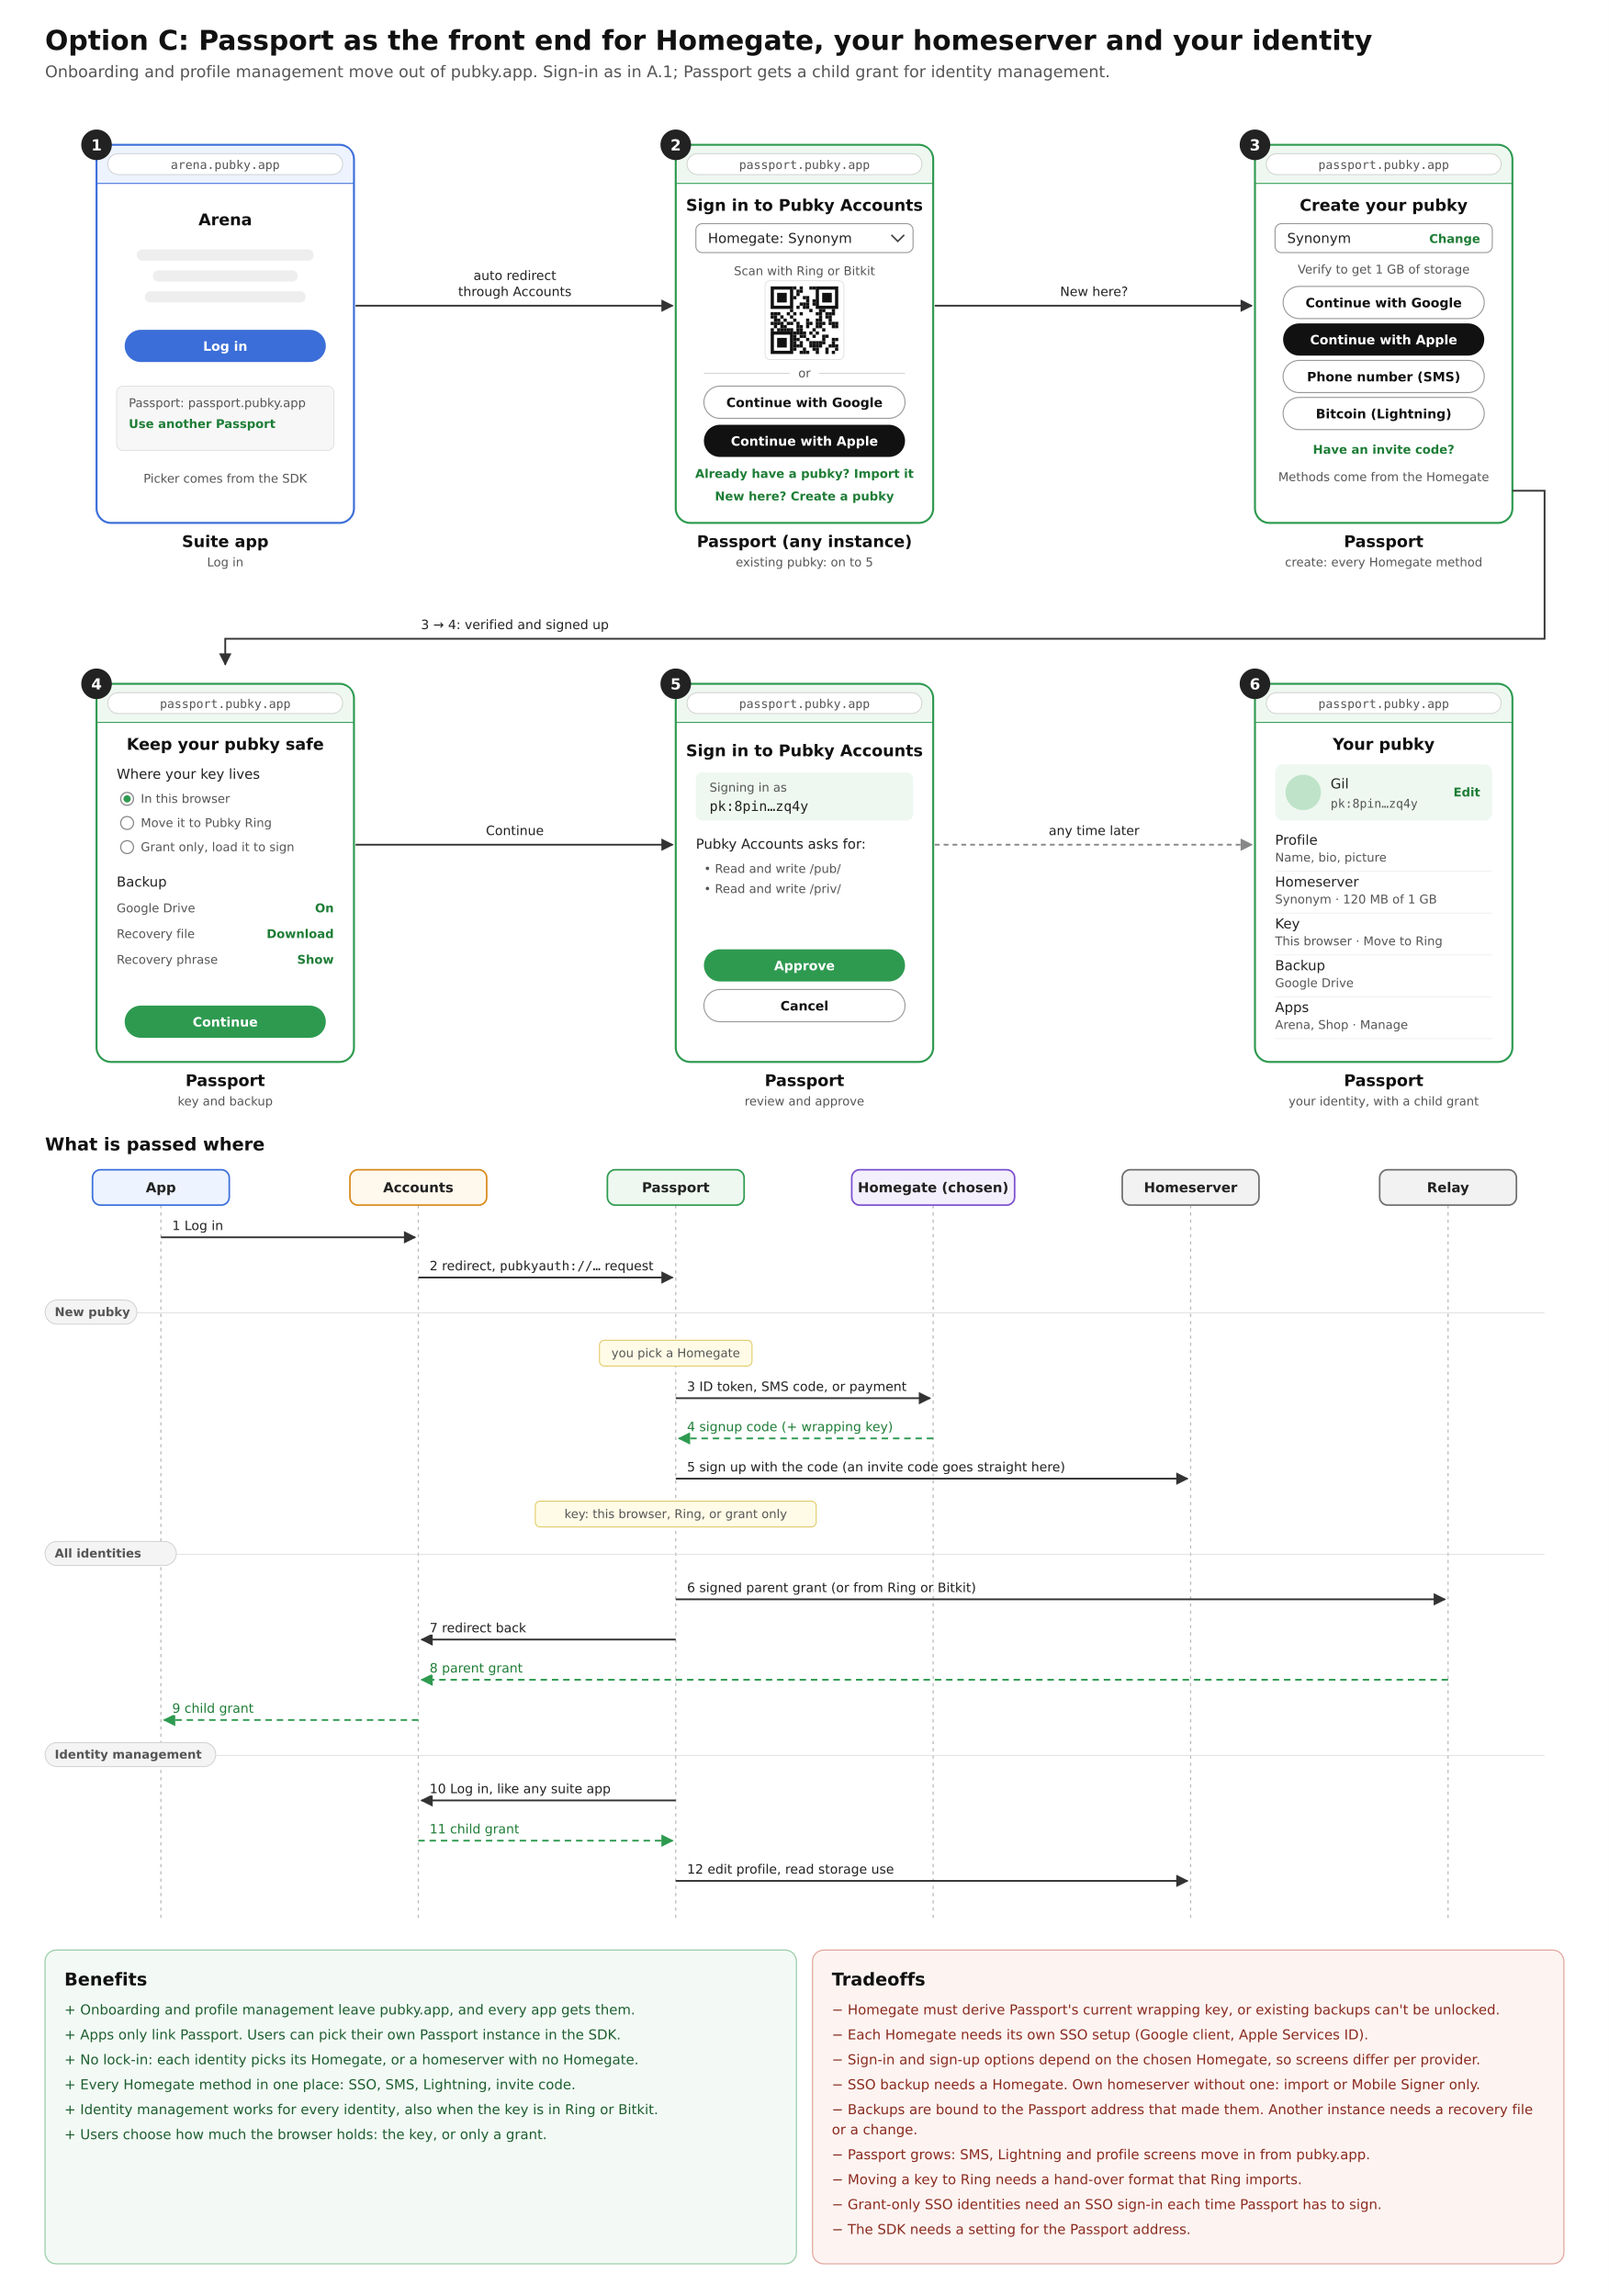
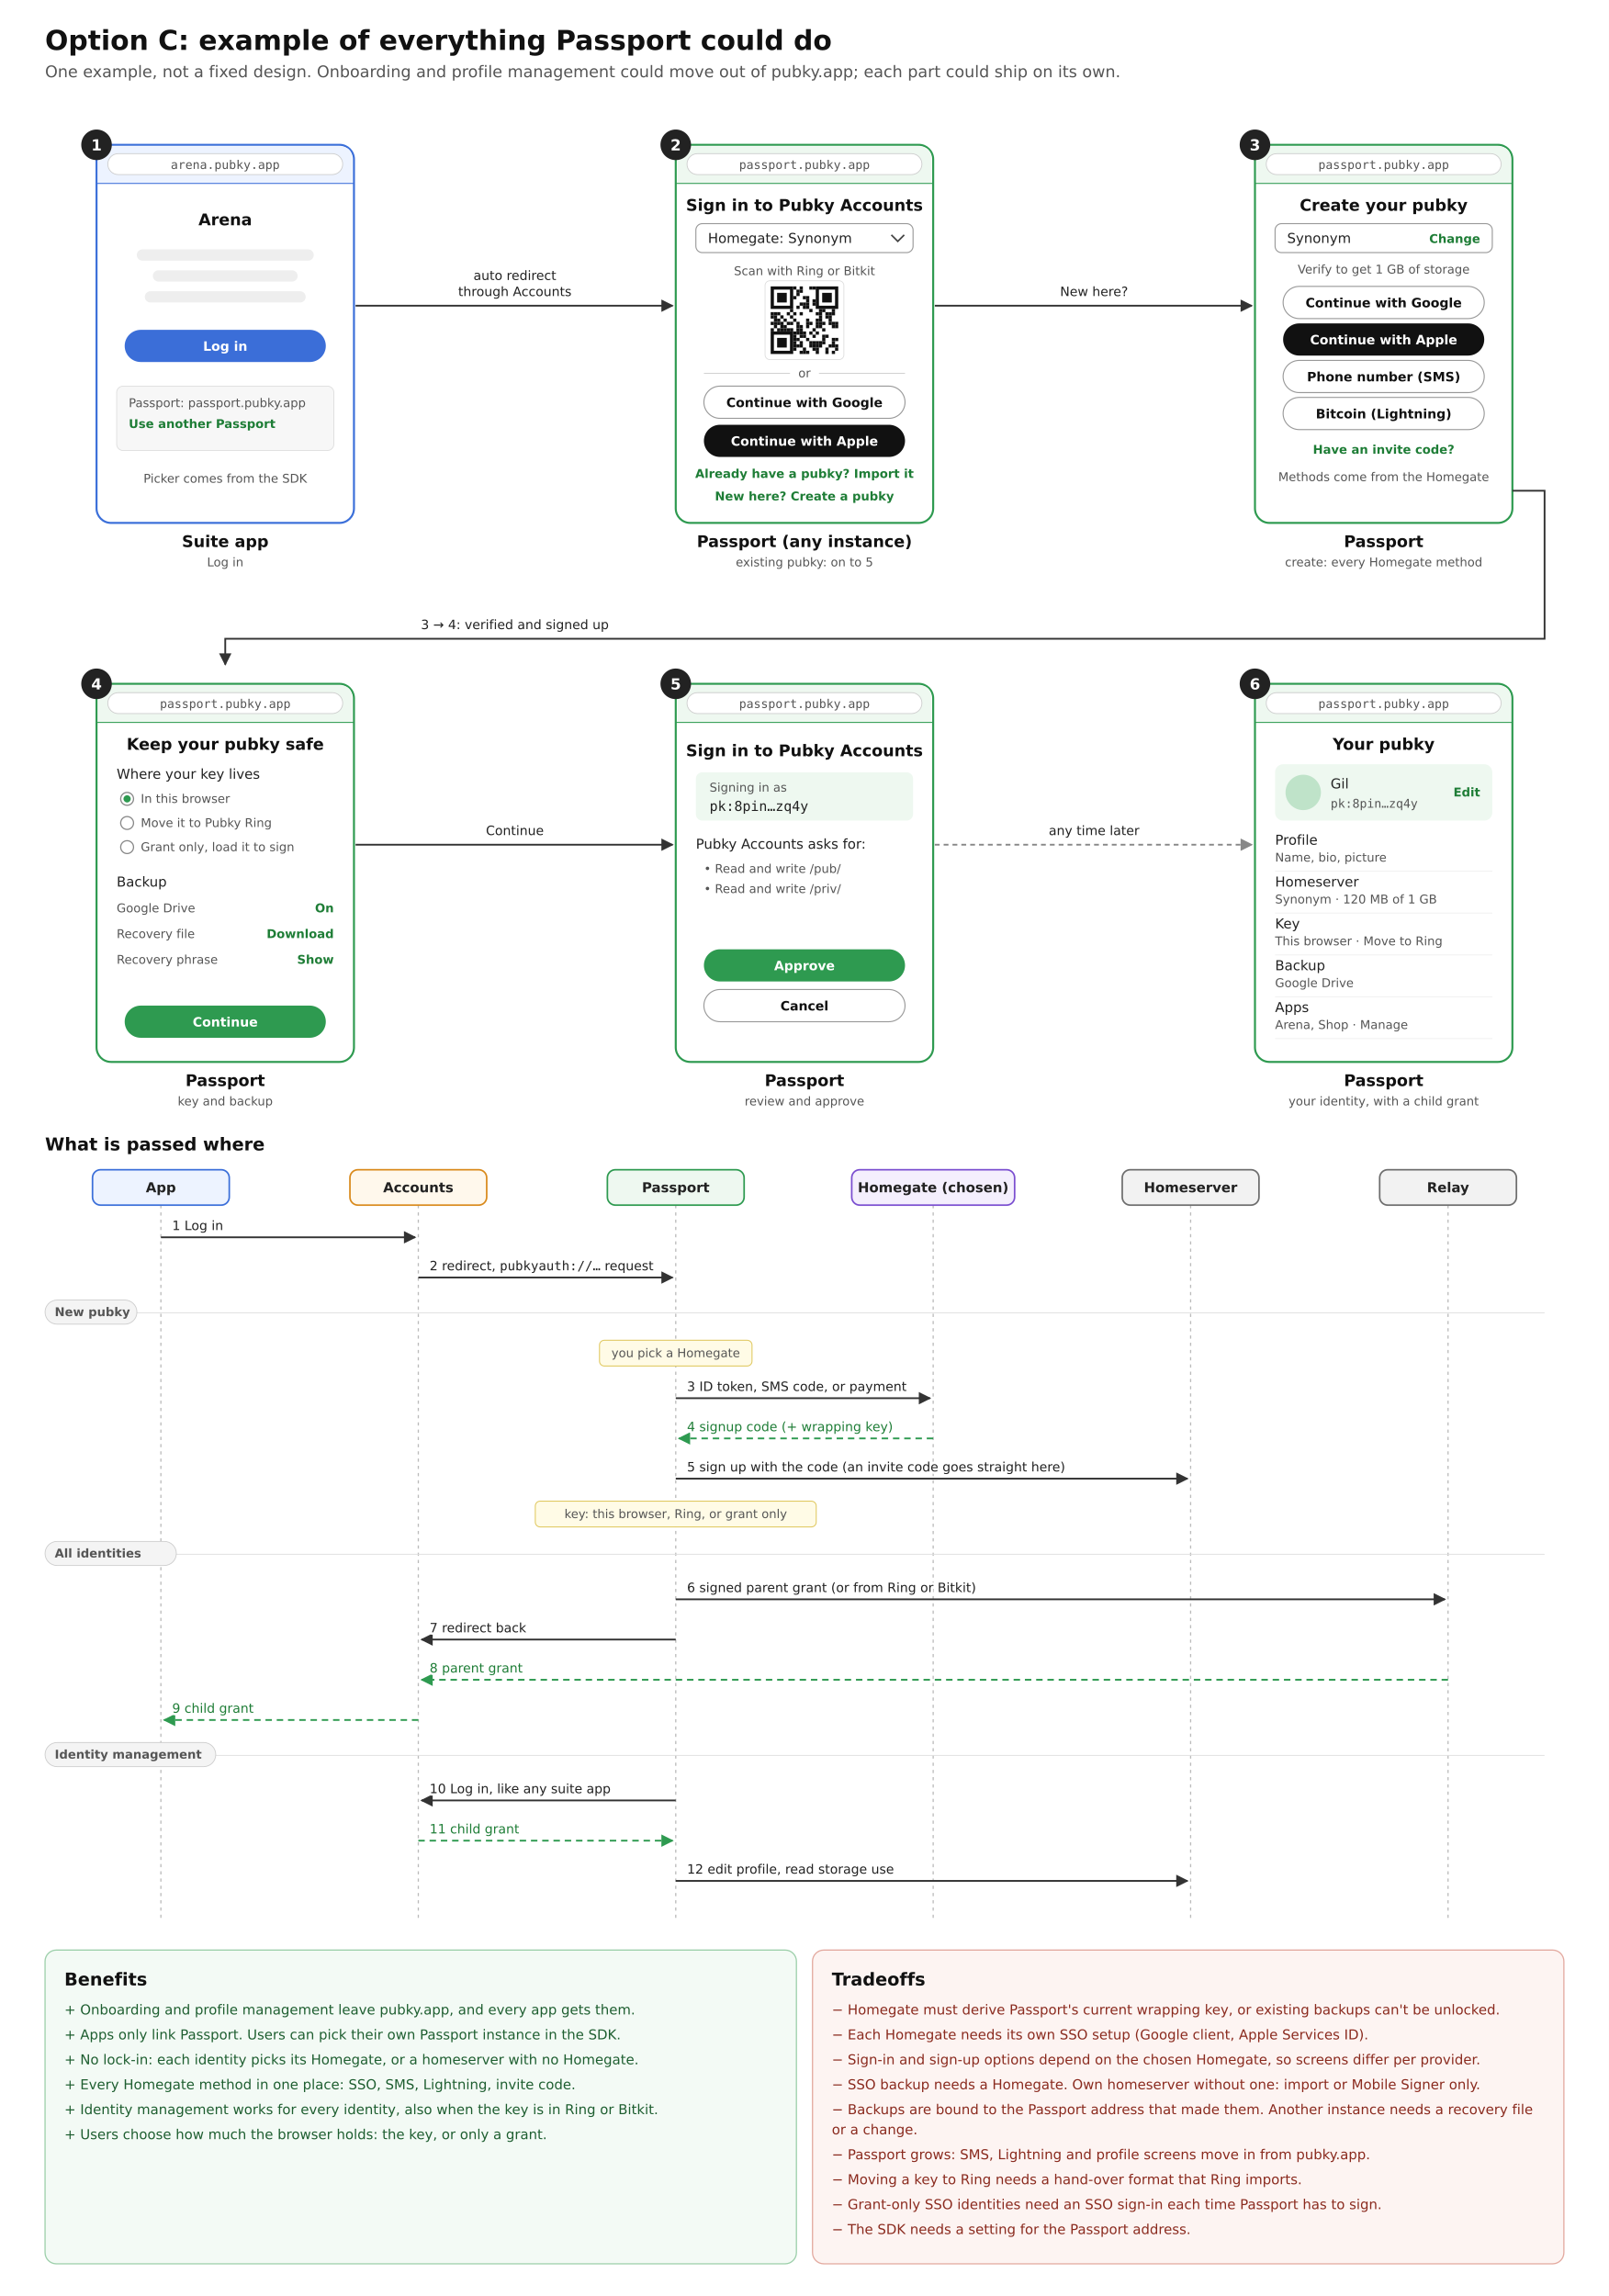
<svg xmlns="http://www.w3.org/2000/svg" viewBox="0 0 2000 2854" width="2000" height="2854" font-family="DejaVu Sans, Verdana, sans-serif">
  <defs>
    <marker id="dark" viewBox="0 0 10 10" refX="9" refY="5" markerWidth="7" markerHeight="7" orient="auto">
      <path d="M0,0 L10,5 L0,10 z" fill="#333" />
    </marker>
    <marker id="green" viewBox="0 0 10 10" refX="9" refY="5" markerWidth="7" markerHeight="7" orient="auto">
      <path d="M0,0 L10,5 L0,10 z" fill="#2E9A50" />
    </marker>
    <marker id="grey" viewBox="0 0 10 10" refX="9" refY="5" markerWidth="7" markerHeight="7" orient="auto">
      <path d="M0,0 L10,5 L0,10 z" fill="#888" />
    </marker>
    <style>
.solid{stroke:#333;stroke-width:2.2;fill:none;marker-end:url(#dark)}
.dash{stroke:#2E9A50;stroke-width:2.2;fill:none;stroke-dasharray:8 6;marker-end:url(#green)}
.opt{stroke:#888;stroke-width:2.2;fill:none;stroke-dasharray:6 5;marker-end:url(#grey)}
.life{stroke:#bbb;stroke-width:1.5;stroke-dasharray:4 5}
.title{font-weight:bold;font-size:34px;fill:#111}
.sub{font-size:20px;fill:#555}
.sec{font-weight:bold;font-size:22px;fill:#111}
.h{font-weight:bold;font-size:20px;fill:#111}
.b{font-size:17px;fill:#222}
.cap{font-size:15px;fill:#555}
.lbl{font-size:16px;fill:#222;paint-order:stroke;stroke:#fff;stroke-width:6px;stroke-linejoin:round}
.lblg{font-size:16px;fill:#1E7D36;paint-order:stroke;stroke:#fff;stroke-width:6px;stroke-linejoin:round}
.num{font-weight:bold}
.link{font-size:15px;fill:#1E7D36;font-weight:bold}
.mono{font-family:"DejaVu Sans Mono",monospace}
.pro{font-size:17px;fill:#1E5E30}
.con{font-size:17px;fill:#8A2A1E}
</style>
  </defs>
  <rect width="2000" height="2854" fill="#fff" />
-   <text x="56" y="62" class="title">Option C: Passport as the front end for Homegate, your homeserver and your identity</text>
-   <text x="56" y="96" class="sub">Onboarding and profile management move out of pubky.app. Sign-in as in A.1; Passport gets a child grant for identity management.</text>
+   <text x="56" y="62" class="title">Option C: example of everything Passport could do</text>
+   <text x="56" y="96" class="sub">One example, not a fixed design. Onboarding and profile management could move out of pubky.app; each part could ship on its own.</text>
  <rect x="120" y="180" width="320" height="470" rx="18" fill="#fff" stroke="#3B6FD9" stroke-width="2.5" />
  <path d="M122,228 V198 Q122,182 138,182 H422 Q438,182 438,198 V228 Z" fill="#EDF3FF" />
  <line x1="120" y1="228" x2="440" y2="228" stroke="#3B6FD9" stroke-width="1.2" />
  <rect x="134" y="191" width="292" height="26" rx="13" fill="#fff" stroke="#ccc" stroke-width="1" />
  <text x="280.0" y="210" class="cap mono" text-anchor="middle">arena.pubky.app</text>
  <circle cx="120" cy="180" r="19" fill="#222" />
  <text x="120" y="187" font-size="19" font-weight="bold" fill="#fff" text-anchor="middle">1</text>
  <text x="280.0" y="680" class="h" text-anchor="middle">Suite app</text>
  <text x="280.0" y="704" class="cap" text-anchor="middle">Log in</text>
  <text x="280.0" y="280" class="h" text-anchor="middle">Arena</text>
  <rect x="170.0" y="310" width="220.0" height="14" rx="7" fill="#EEE" stroke="#EEE" stroke-width="0" />
  <rect x="190.0" y="336" width="180.0" height="14" rx="7" fill="#EEE" stroke="#EEE" stroke-width="0" />
  <rect x="180.0" y="362" width="200.0" height="14" rx="7" fill="#EEE" stroke="#EEE" stroke-width="0" />
  <rect x="155.0" y="410" width="250.0" height="40" rx="20" fill="#3B6ED8" stroke="#3B6ED8" stroke-width="0" />
  <text x="280.0" y="436" font-size="16" font-weight="bold" fill="#fff" text-anchor="middle">Log in</text>
  <rect x="145" y="480" width="270" height="80" rx="8" fill="#F7F7F7" stroke="#ddd" stroke-width="1" />
  <text x="160" y="506" class="cap" text-anchor="start">Passport: passport.pubky.app</text>
  <text x="160" y="532" class="link" text-anchor="start">Use another Passport</text>
  <text x="280.0" y="600" class="cap" text-anchor="middle">Picker comes from the SDK</text>
  <rect x="840" y="180" width="320" height="470" rx="18" fill="#fff" stroke="#2E9A50" stroke-width="2.5" />
  <path d="M842,228 V198 Q842,182 858,182 H1142 Q1158,182 1158,198 V228 Z" fill="#EEF8F0" />
  <line x1="840" y1="228" x2="1160" y2="228" stroke="#2E9A50" stroke-width="1.2" />
  <rect x="854" y="191" width="292" height="26" rx="13" fill="#fff" stroke="#ccc" stroke-width="1" />
  <text x="1000.0" y="210" class="cap mono" text-anchor="middle">passport.pubky.app</text>
  <circle cx="840" cy="180" r="19" fill="#222" />
  <text x="840" y="187" font-size="19" font-weight="bold" fill="#fff" text-anchor="middle">2</text>
  <text x="1000.0" y="680" class="h" text-anchor="middle">Passport (any instance)</text>
  <text x="1000.0" y="704" class="cap" text-anchor="middle">existing pubky: on to 5</text>
  <text x="1000.0" y="262" class="h" text-anchor="middle">Sign in to Pubky Accounts</text>
  <rect x="865" y="278" width="270" height="36" rx="8" fill="#fff" stroke="#999" stroke-width="1.3" />
  <text x="880" y="302" class="b" text-anchor="start">Homegate: Synonym</text>
  <path d="M1108,292 l8,8 l8,-8" fill="none" stroke="#444" stroke-width="2" />
  <text x="1000.0" y="342" class="cap" text-anchor="middle">Scan with Ring or Bitkit</text>
  <rect x="951.0" y="349" width="98.0" height="98" rx="6" fill="#fff" stroke="#ddd" stroke-width="1" />
  <rect x="986.0" y="356.0" width="4.0" height="4.0" fill="#111" />
  <rect x="994.0" y="356.0" width="4.0" height="4.0" fill="#111" />
  <rect x="1006.0" y="356.0" width="4.0" height="4.0" fill="#111" />
  <rect x="1010.0" y="356.0" width="4.0" height="4.0" fill="#111" />
  <rect x="990.0" y="360.0" width="4.0" height="4.0" fill="#111" />
  <rect x="994.0" y="360.0" width="4.0" height="4.0" fill="#111" />
  <rect x="990.0" y="364.0" width="4.0" height="4.0" fill="#111" />
  <rect x="986.0" y="368.0" width="4.0" height="4.0" fill="#111" />
  <rect x="998.0" y="368.0" width="4.0" height="4.0" fill="#111" />
  <rect x="1002.0" y="368.0" width="4.0" height="4.0" fill="#111" />
  <rect x="1002.0" y="372.0" width="4.0" height="4.0" fill="#111" />
  <rect x="1010.0" y="372.0" width="4.0" height="4.0" fill="#111" />
  <rect x="994.0" y="376.0" width="4.0" height="4.0" fill="#111" />
  <rect x="998.0" y="376.0" width="4.0" height="4.0" fill="#111" />
  <rect x="1002.0" y="376.0" width="4.0" height="4.0" fill="#111" />
  <rect x="1010.0" y="376.0" width="4.0" height="4.0" fill="#111" />
  <rect x="990.0" y="380.0" width="4.0" height="4.0" fill="#111" />
  <rect x="998.0" y="380.0" width="4.0" height="4.0" fill="#111" />
  <rect x="1002.0" y="380.0" width="4.0" height="4.0" fill="#111" />
  <rect x="982.0" y="384.0" width="4.0" height="4.0" fill="#111" />
  <rect x="1006.0" y="384.0" width="4.0" height="4.0" fill="#111" />
  <rect x="1018.0" y="384.0" width="4.0" height="4.0" fill="#111" />
  <rect x="1022.0" y="384.0" width="4.0" height="4.0" fill="#111" />
  <rect x="1034.0" y="384.0" width="4.0" height="4.0" fill="#111" />
  <rect x="958.0" y="388.0" width="4.0" height="4.0" fill="#111" />
  <rect x="962.0" y="388.0" width="4.0" height="4.0" fill="#111" />
  <rect x="966.0" y="388.0" width="4.0" height="4.0" fill="#111" />
  <rect x="978.0" y="388.0" width="4.0" height="4.0" fill="#111" />
  <rect x="986.0" y="388.0" width="4.0" height="4.0" fill="#111" />
  <rect x="994.0" y="388.0" width="4.0" height="4.0" fill="#111" />
  <rect x="1014.0" y="388.0" width="4.0" height="4.0" fill="#111" />
  <rect x="1018.0" y="388.0" width="4.0" height="4.0" fill="#111" />
  <rect x="1026.0" y="388.0" width="4.0" height="4.0" fill="#111" />
  <rect x="1030.0" y="388.0" width="4.0" height="4.0" fill="#111" />
  <rect x="1034.0" y="388.0" width="4.0" height="4.0" fill="#111" />
  <rect x="958.0" y="392.0" width="4.0" height="4.0" fill="#111" />
  <rect x="962.0" y="392.0" width="4.0" height="4.0" fill="#111" />
  <rect x="970.0" y="392.0" width="4.0" height="4.0" fill="#111" />
  <rect x="982.0" y="392.0" width="4.0" height="4.0" fill="#111" />
  <rect x="1018.0" y="392.0" width="4.0" height="4.0" fill="#111" />
  <rect x="1026.0" y="392.0" width="4.0" height="4.0" fill="#111" />
  <rect x="1030.0" y="392.0" width="4.0" height="4.0" fill="#111" />
  <rect x="962.0" y="396.0" width="4.0" height="4.0" fill="#111" />
  <rect x="966.0" y="396.0" width="4.0" height="4.0" fill="#111" />
  <rect x="974.0" y="396.0" width="4.0" height="4.0" fill="#111" />
  <rect x="986.0" y="396.0" width="4.0" height="4.0" fill="#111" />
  <rect x="1002.0" y="396.0" width="4.0" height="4.0" fill="#111" />
  <rect x="1014.0" y="396.0" width="4.0" height="4.0" fill="#111" />
  <rect x="1018.0" y="396.0" width="4.0" height="4.0" fill="#111" />
  <rect x="1030.0" y="396.0" width="4.0" height="4.0" fill="#111" />
  <rect x="958.0" y="400.0" width="4.0" height="4.0" fill="#111" />
  <rect x="962.0" y="400.0" width="4.0" height="4.0" fill="#111" />
  <rect x="966.0" y="400.0" width="4.0" height="4.0" fill="#111" />
  <rect x="970.0" y="400.0" width="4.0" height="4.0" fill="#111" />
  <rect x="978.0" y="400.0" width="4.0" height="4.0" fill="#111" />
  <rect x="982.0" y="400.0" width="4.0" height="4.0" fill="#111" />
  <rect x="990.0" y="400.0" width="4.0" height="4.0" fill="#111" />
  <rect x="1002.0" y="400.0" width="4.0" height="4.0" fill="#111" />
  <rect x="1006.0" y="400.0" width="4.0" height="4.0" fill="#111" />
  <rect x="1014.0" y="400.0" width="4.0" height="4.0" fill="#111" />
  <rect x="1018.0" y="400.0" width="4.0" height="4.0" fill="#111" />
  <rect x="1022.0" y="400.0" width="4.0" height="4.0" fill="#111" />
  <rect x="1030.0" y="400.0" width="4.0" height="4.0" fill="#111" />
  <rect x="1034.0" y="400.0" width="4.0" height="4.0" fill="#111" />
  <rect x="1038.0" y="400.0" width="4.0" height="4.0" fill="#111" />
  <rect x="962.0" y="404.0" width="4.0" height="4.0" fill="#111" />
  <rect x="970.0" y="404.0" width="4.0" height="4.0" fill="#111" />
  <rect x="974.0" y="404.0" width="4.0" height="4.0" fill="#111" />
  <rect x="990.0" y="404.0" width="4.0" height="4.0" fill="#111" />
  <rect x="994.0" y="404.0" width="4.0" height="4.0" fill="#111" />
  <rect x="1002.0" y="404.0" width="4.0" height="4.0" fill="#111" />
  <rect x="1014.0" y="404.0" width="4.0" height="4.0" fill="#111" />
  <rect x="1018.0" y="404.0" width="4.0" height="4.0" fill="#111" />
  <rect x="1034.0" y="404.0" width="4.0" height="4.0" fill="#111" />
  <rect x="1038.0" y="404.0" width="4.0" height="4.0" fill="#111" />
  <rect x="958.0" y="408.0" width="4.0" height="4.0" fill="#111" />
  <rect x="966.0" y="408.0" width="4.0" height="4.0" fill="#111" />
  <rect x="970.0" y="408.0" width="4.0" height="4.0" fill="#111" />
  <rect x="974.0" y="408.0" width="4.0" height="4.0" fill="#111" />
  <rect x="978.0" y="408.0" width="4.0" height="4.0" fill="#111" />
  <rect x="982.0" y="408.0" width="4.0" height="4.0" fill="#111" />
  <rect x="990.0" y="408.0" width="4.0" height="4.0" fill="#111" />
  <rect x="994.0" y="408.0" width="4.0" height="4.0" fill="#111" />
  <rect x="1010.0" y="408.0" width="4.0" height="4.0" fill="#111" />
  <rect x="1022.0" y="408.0" width="4.0" height="4.0" fill="#111" />
  <rect x="986.0" y="412.0" width="4.0" height="4.0" fill="#111" />
  <rect x="990.0" y="412.0" width="4.0" height="4.0" fill="#111" />
  <rect x="994.0" y="412.0" width="4.0" height="4.0" fill="#111" />
  <rect x="998.0" y="412.0" width="4.0" height="4.0" fill="#111" />
  <rect x="1006.0" y="412.0" width="4.0" height="4.0" fill="#111" />
  <rect x="1014.0" y="412.0" width="4.0" height="4.0" fill="#111" />
  <rect x="986.0" y="416.0" width="4.0" height="4.0" fill="#111" />
  <rect x="994.0" y="416.0" width="4.0" height="4.0" fill="#111" />
  <rect x="998.0" y="416.0" width="4.0" height="4.0" fill="#111" />
  <rect x="1010.0" y="416.0" width="4.0" height="4.0" fill="#111" />
  <rect x="1022.0" y="416.0" width="4.0" height="4.0" fill="#111" />
  <rect x="1026.0" y="416.0" width="4.0" height="4.0" fill="#111" />
  <rect x="986.0" y="420.0" width="4.0" height="4.0" fill="#111" />
  <rect x="990.0" y="420.0" width="4.0" height="4.0" fill="#111" />
  <rect x="1002.0" y="420.0" width="4.0" height="4.0" fill="#111" />
  <rect x="1022.0" y="420.0" width="4.0" height="4.0" fill="#111" />
  <rect x="1034.0" y="420.0" width="4.0" height="4.0" fill="#111" />
  <rect x="1038.0" y="420.0" width="4.0" height="4.0" fill="#111" />
  <rect x="986.0" y="424.0" width="4.0" height="4.0" fill="#111" />
  <rect x="994.0" y="424.0" width="4.0" height="4.0" fill="#111" />
  <rect x="1006.0" y="424.0" width="4.0" height="4.0" fill="#111" />
  <rect x="1010.0" y="424.0" width="4.0" height="4.0" fill="#111" />
  <rect x="1014.0" y="424.0" width="4.0" height="4.0" fill="#111" />
  <rect x="1018.0" y="424.0" width="4.0" height="4.0" fill="#111" />
  <rect x="1022.0" y="424.0" width="4.0" height="4.0" fill="#111" />
  <rect x="1034.0" y="424.0" width="4.0" height="4.0" fill="#111" />
  <rect x="986.0" y="428.0" width="4.0" height="4.0" fill="#111" />
  <rect x="990.0" y="428.0" width="4.0" height="4.0" fill="#111" />
  <rect x="994.0" y="428.0" width="4.0" height="4.0" fill="#111" />
  <rect x="1006.0" y="428.0" width="4.0" height="4.0" fill="#111" />
  <rect x="1010.0" y="428.0" width="4.0" height="4.0" fill="#111" />
  <rect x="1014.0" y="428.0" width="4.0" height="4.0" fill="#111" />
  <rect x="1018.0" y="428.0" width="4.0" height="4.0" fill="#111" />
  <rect x="1030.0" y="428.0" width="4.0" height="4.0" fill="#111" />
  <rect x="1034.0" y="428.0" width="4.0" height="4.0" fill="#111" />
  <rect x="1038.0" y="428.0" width="4.0" height="4.0" fill="#111" />
  <rect x="986.0" y="432.0" width="4.0" height="4.0" fill="#111" />
  <rect x="998.0" y="432.0" width="4.0" height="4.0" fill="#111" />
  <rect x="1010.0" y="432.0" width="4.0" height="4.0" fill="#111" />
  <rect x="1014.0" y="432.0" width="4.0" height="4.0" fill="#111" />
  <rect x="1026.0" y="432.0" width="4.0" height="4.0" fill="#111" />
  <rect x="1038.0" y="432.0" width="4.0" height="4.0" fill="#111" />
  <rect x="994.0" y="436.0" width="4.0" height="4.0" fill="#111" />
  <rect x="998.0" y="436.0" width="4.0" height="4.0" fill="#111" />
  <rect x="1002.0" y="436.0" width="4.0" height="4.0" fill="#111" />
  <rect x="1014.0" y="436.0" width="4.0" height="4.0" fill="#111" />
  <rect x="1026.0" y="436.0" width="4.0" height="4.0" fill="#111" />
  <rect x="1034.0" y="436.0" width="4.0" height="4.0" fill="#111" />
  <rect x="958.0" y="356.0" width="28.0" height="28.0" fill="#111" />
  <rect x="962.0" y="360.0" width="20.0" height="20.0" fill="#fff" />
  <rect x="966.0" y="364.0" width="12.0" height="12.0" fill="#111" />
  <rect x="1014.0" y="356.0" width="28.0" height="28.0" fill="#111" />
  <rect x="1018.0" y="360.0" width="20.0" height="20.0" fill="#fff" />
  <rect x="1022.0" y="364.0" width="12.0" height="12.0" fill="#111" />
  <rect x="958.0" y="412.0" width="28.0" height="28.0" fill="#111" />
  <rect x="962.0" y="416.0" width="20.0" height="20.0" fill="#fff" />
  <rect x="966.0" y="420.0" width="12.0" height="12.0" fill="#111" />
  <line x1="875.0" y1="464" x2="982.0" y2="464" stroke="#ccc" />
  <line x1="1018.0" y1="464" x2="1125.0" y2="464" stroke="#ccc" />
  <text x="1000.0" y="469" class="cap" text-anchor="middle">or</text>
  <rect x="875.0" y="480" width="250.0" height="40" rx="20" fill="#fff" stroke="#999" stroke-width="1.3" />
  <text x="1000.0" y="506" font-size="16" font-weight="bold" fill="#111" text-anchor="middle">Continue with Google</text>
  <rect x="875.0" y="528" width="250.0" height="40" rx="20" fill="#111" stroke="#111" stroke-width="0" />
  <text x="1000.0" y="554" font-size="16" font-weight="bold" fill="#fff" text-anchor="middle">Continue with Apple</text>
  <text x="1000.0" y="594" class="link" text-anchor="middle">Already have a pubky? Import it</text>
  <text x="1000.0" y="622" class="link" text-anchor="middle">New here? Create a pubky</text>
  <rect x="1560" y="180" width="320" height="470" rx="18" fill="#fff" stroke="#2E9A50" stroke-width="2.5" />
  <path d="M1562,228 V198 Q1562,182 1578,182 H1862 Q1878,182 1878,198 V228 Z" fill="#EEF8F0" />
  <line x1="1560" y1="228" x2="1880" y2="228" stroke="#2E9A50" stroke-width="1.2" />
  <rect x="1574" y="191" width="292" height="26" rx="13" fill="#fff" stroke="#ccc" stroke-width="1" />
  <text x="1720.0" y="210" class="cap mono" text-anchor="middle">passport.pubky.app</text>
  <circle cx="1560" cy="180" r="19" fill="#222" />
  <text x="1560" y="187" font-size="19" font-weight="bold" fill="#fff" text-anchor="middle">3</text>
  <text x="1720.0" y="680" class="h" text-anchor="middle">Passport</text>
  <text x="1720.0" y="704" class="cap" text-anchor="middle">create: every Homegate method</text>
  <text x="1720.0" y="262" class="h" text-anchor="middle">Create your pubky</text>
  <rect x="1585" y="278" width="270" height="36" rx="8" fill="#fff" stroke="#999" stroke-width="1.3" />
  <text x="1600" y="302" class="b" text-anchor="start">Synonym</text>
  <text x="1840" y="302" class="link" text-anchor="end">Change</text>
  <text x="1720.0" y="340" class="cap" text-anchor="middle">Verify to get 1 GB of storage</text>
  <rect x="1595.0" y="356" width="250.0" height="40" rx="20" fill="#fff" stroke="#999" stroke-width="1.3" />
  <text x="1720.0" y="382" font-size="16" font-weight="bold" fill="#111" text-anchor="middle">Continue with Google</text>
  <rect x="1595.0" y="402" width="250.0" height="40" rx="20" fill="#111" stroke="#111" stroke-width="0" />
  <text x="1720.0" y="428" font-size="16" font-weight="bold" fill="#fff" text-anchor="middle">Continue with Apple</text>
  <rect x="1595.0" y="448" width="250.0" height="40" rx="20" fill="#fff" stroke="#999" stroke-width="1.3" />
  <text x="1720.0" y="474" font-size="16" font-weight="bold" fill="#111" text-anchor="middle">Phone number (SMS)</text>
  <rect x="1595.0" y="494" width="250.0" height="40" rx="20" fill="#fff" stroke="#999" stroke-width="1.3" />
  <text x="1720.0" y="520" font-size="16" font-weight="bold" fill="#111" text-anchor="middle">Bitcoin (Lightning)</text>
  <text x="1720.0" y="564" class="link" text-anchor="middle">Have an invite code?</text>
  <text x="1720.0" y="598" class="cap" text-anchor="middle">Methods come from the Homegate</text>
  <rect x="120" y="850" width="320" height="470" rx="18" fill="#fff" stroke="#2E9A50" stroke-width="2.5" />
  <path d="M122,898 V868 Q122,852 138,852 H422 Q438,852 438,868 V898 Z" fill="#EEF8F0" />
  <line x1="120" y1="898" x2="440" y2="898" stroke="#2E9A50" stroke-width="1.2" />
  <rect x="134" y="861" width="292" height="26" rx="13" fill="#fff" stroke="#ccc" stroke-width="1" />
  <text x="280.0" y="880" class="cap mono" text-anchor="middle">passport.pubky.app</text>
  <circle cx="120" cy="850" r="19" fill="#222" />
  <text x="120" y="857" font-size="19" font-weight="bold" fill="#fff" text-anchor="middle">4</text>
  <text x="280.0" y="1350" class="h" text-anchor="middle">Passport</text>
  <text x="280.0" y="1374" class="cap" text-anchor="middle">key and backup</text>
  <text x="280.0" y="932" class="h" text-anchor="middle">Keep your pubky safe</text>
  <text x="145" y="968" class="b" text-anchor="start">Where your key lives</text>
  <circle cx="158" cy="993" r="8" fill="#fff" stroke="#888" stroke-width="1.5" />
  <circle cx="158" cy="993" r="4.5" fill="#2E9A50" />
  <text x="175" y="998" class="cap" text-anchor="start">In this browser</text>
  <circle cx="158" cy="1023" r="8" fill="#fff" stroke="#888" stroke-width="1.5" />
  <text x="175" y="1028" class="cap" text-anchor="start">Move it to Pubky Ring</text>
  <circle cx="158" cy="1053" r="8" fill="#fff" stroke="#888" stroke-width="1.5" />
  <text x="175" y="1058" class="cap" text-anchor="start">Grant only, load it to sign</text>
  <text x="145" y="1102" class="b" text-anchor="start">Backup</text>
  <text x="145" y="1134" class="cap" text-anchor="start">Google Drive</text>
  <text x="415" y="1134" class="link" text-anchor="end">On</text>
  <text x="145" y="1166" class="cap" text-anchor="start">Recovery file</text>
  <text x="415" y="1166" class="link" text-anchor="end">Download</text>
  <text x="145" y="1198" class="cap" text-anchor="start">Recovery phrase</text>
  <text x="415" y="1198" class="link" text-anchor="end">Show</text>
  <rect x="155.0" y="1250" width="250.0" height="40" rx="20" fill="#2E9A50" stroke="#2E9A50" stroke-width="0" />
  <text x="280.0" y="1276" font-size="16" font-weight="bold" fill="#fff" text-anchor="middle">Continue</text>
  <rect x="840" y="850" width="320" height="470" rx="18" fill="#fff" stroke="#2E9A50" stroke-width="2.5" />
  <path d="M842,898 V868 Q842,852 858,852 H1142 Q1158,852 1158,868 V898 Z" fill="#EEF8F0" />
  <line x1="840" y1="898" x2="1160" y2="898" stroke="#2E9A50" stroke-width="1.2" />
  <rect x="854" y="861" width="292" height="26" rx="13" fill="#fff" stroke="#ccc" stroke-width="1" />
  <text x="1000.0" y="880" class="cap mono" text-anchor="middle">passport.pubky.app</text>
  <circle cx="840" cy="850" r="19" fill="#222" />
  <text x="840" y="857" font-size="19" font-weight="bold" fill="#fff" text-anchor="middle">5</text>
  <text x="1000.0" y="1350" class="h" text-anchor="middle">Passport</text>
  <text x="1000.0" y="1374" class="cap" text-anchor="middle">review and approve</text>
  <text x="1000.0" y="940" class="h" text-anchor="middle">Sign in to Pubky Accounts</text>
  <rect x="865" y="960" width="270" height="60" rx="8" fill="#EEF8F0" stroke="#EEF8F0" stroke-width="0" />
  <text x="882" y="984" class="cap" text-anchor="start">Signing in as</text>
  <text x="882" y="1008" class="b mono" text-anchor="start">pk:8pin…zq4y</text>
  <text x="865" y="1055" class="b" text-anchor="start">Pubky Accounts asks for:</text>
  <text x="875" y="1085" class="cap" text-anchor="start">• Read and write /pub/</text>
  <text x="875" y="1110" class="cap" text-anchor="start">• Read and write /priv/</text>
  <rect x="875.0" y="1180" width="250.0" height="40" rx="20" fill="#2E9A50" stroke="#2E9A50" stroke-width="0" />
  <text x="1000.0" y="1206" font-size="16" font-weight="bold" fill="#fff" text-anchor="middle">Approve</text>
  <rect x="875.0" y="1230" width="250.0" height="40" rx="20" fill="#fff" stroke="#999" stroke-width="1.3" />
  <text x="1000.0" y="1256" font-size="16" font-weight="bold" fill="#111" text-anchor="middle">Cancel</text>
  <rect x="1560" y="850" width="320" height="470" rx="18" fill="#fff" stroke="#2E9A50" stroke-width="2.5" />
  <path d="M1562,898 V868 Q1562,852 1578,852 H1862 Q1878,852 1878,868 V898 Z" fill="#EEF8F0" />
  <line x1="1560" y1="898" x2="1880" y2="898" stroke="#2E9A50" stroke-width="1.2" />
  <rect x="1574" y="861" width="292" height="26" rx="13" fill="#fff" stroke="#ccc" stroke-width="1" />
  <text x="1720.0" y="880" class="cap mono" text-anchor="middle">passport.pubky.app</text>
  <circle cx="1560" cy="850" r="19" fill="#222" />
  <text x="1560" y="857" font-size="19" font-weight="bold" fill="#fff" text-anchor="middle">6</text>
  <text x="1720.0" y="1350" class="h" text-anchor="middle">Passport</text>
  <text x="1720.0" y="1374" class="cap" text-anchor="middle">your identity, with a child grant</text>
  <text x="1720.0" y="932" class="h" text-anchor="middle">Your pubky</text>
  <rect x="1585" y="950" width="270" height="70" rx="10" fill="#EEF8F0" stroke="#EEF8F0" stroke-width="0" />
  <circle cx="1620" cy="985" r="22" fill="#BFE3C9" />
  <text x="1654" y="980" class="b" text-anchor="start">Gil</text>
  <text x="1654" y="1004" class="cap mono" text-anchor="start">pk:8pin…zq4y</text>
  <text x="1840" y="990" class="link" text-anchor="end">Edit</text>
  <text x="1585" y="1050" class="b" text-anchor="start">Profile</text>
  <text x="1585" y="1071" class="cap" text-anchor="start">Name, bio, picture</text>
  <line x1="1585" y1="1083" x2="1855" y2="1083" stroke="#eee" />
  <text x="1585" y="1102" class="b" text-anchor="start">Homeserver</text>
  <text x="1585" y="1123" class="cap" text-anchor="start">Synonym · 120 MB of 1 GB</text>
  <line x1="1585" y1="1135" x2="1855" y2="1135" stroke="#eee" />
  <text x="1585" y="1154" class="b" text-anchor="start">Key</text>
  <text x="1585" y="1175" class="cap" text-anchor="start">This browser · Move to Ring</text>
  <line x1="1585" y1="1187" x2="1855" y2="1187" stroke="#eee" />
  <text x="1585" y="1206" class="b" text-anchor="start">Backup</text>
  <text x="1585" y="1227" class="cap" text-anchor="start">Google Drive</text>
  <line x1="1585" y1="1239" x2="1855" y2="1239" stroke="#eee" />
  <text x="1585" y="1258" class="b" text-anchor="start">Apps</text>
  <text x="1585" y="1279" class="cap" text-anchor="start">Arena, Shop · Manage</text>
  <line x1="1585" y1="1291" x2="1855" y2="1291" stroke="#eee" />
  <path class="solid" d="M442,380 H836" />
  <text x="640.0" y="348" class="lbl" text-anchor="middle">auto redirect</text>
  <text x="640.0" y="368" class="lbl" text-anchor="middle">through Accounts</text>
  <path class="solid" d="M1162,380 H1556" />
  <text x="1360.0" y="368" class="lbl" text-anchor="middle">New here?</text>
  <path class="solid" d="M1880,610 H1920 V794 H280.0 V826" />
  <text x="640" y="782" class="lbl" text-anchor="middle">3 → 4: verified and signed up</text>
  <path class="solid" d="M442,1050 H836" />
  <text x="640.0" y="1038" class="lbl" text-anchor="middle">Continue</text>
  <path class="opt" d="M1162,1050 H1556" />
  <text x="1360.0" y="1038" class="lbl" text-anchor="middle">any time later</text>
  <text x="56" y="1430" class="sec" text-anchor="start">What is passed where</text>
  <line class="life" x1="200.0" y1="1498" x2="200.0" y2="2384" />
  <rect x="115.0" y="1454" width="170.0" height="44" rx="10" fill="#EDF3FF" stroke="#3B6FD9" stroke-width="2" />
  <text x="200.0" y="1482" class="b num" text-anchor="middle">App</text>
  <line class="life" x1="520.0" y1="1498" x2="520.0" y2="2384" />
  <rect x="435.0" y="1454" width="170.0" height="44" rx="10" fill="#FFF8EC" stroke="#D98A1C" stroke-width="2" />
  <text x="520.0" y="1482" class="b num" text-anchor="middle">Accounts</text>
  <line class="life" x1="840.0" y1="1498" x2="840.0" y2="2384" />
  <rect x="755.0" y="1454" width="170.0" height="44" rx="10" fill="#EEF8F0" stroke="#2E9A50" stroke-width="2" />
  <text x="840.0" y="1482" class="b num" text-anchor="middle">Passport</text>
  <line class="life" x1="1160.0" y1="1498" x2="1160.0" y2="2384" />
  <rect x="1058.75" y="1454" width="202.5" height="44" rx="10" fill="#F4EFFD" stroke="#7B4FD0" stroke-width="2" />
  <text x="1160.0" y="1482" class="b num" text-anchor="middle">Homegate (chosen)</text>
  <line class="life" x1="1480.0" y1="1498" x2="1480.0" y2="2384" />
  <rect x="1395.0" y="1454" width="170.0" height="44" rx="10" fill="#F2F2F2" stroke="#6E6E6E" stroke-width="2" />
  <text x="1480.0" y="1482" class="b num" text-anchor="middle">Homeserver</text>
  <line class="life" x1="1800.0" y1="1498" x2="1800.0" y2="2384" />
  <rect x="1715.0" y="1454" width="170.0" height="44" rx="10" fill="#F2F2F2" stroke="#6E6E6E" stroke-width="2" />
  <text x="1800.0" y="1482" class="b num" text-anchor="middle">Relay</text>
  <path class="solid" d="M200.0,1538 H516.0" />
  <text x="214.0" y="1529" class="lbl" text-anchor="start">1  Log in</text>
  <path class="solid" d="M520.0,1588 H836.0" />
  <text x="534.0" y="1579" class="lbl" text-anchor="start">2  redirect, <tspan class="mono">pubkyauth://…</tspan> request</text>
  <line x1="56" y1="1632" x2="1920" y2="1632" stroke="#ddd" stroke-width="1" />
  <rect x="56" y="1616" width="114.2" height="30" rx="15" fill="#F4F4F4" stroke="#ccc" stroke-width="1" />
  <text x="68" y="1636" class="cap num" text-anchor="start">New pubky</text>
  <rect x="745.2" y="1666" width="189.6" height="32" rx="6" fill="#FFFBE6" stroke="#E0C860" stroke-width="1.2" />
  <text x="840.0" y="1687" class="cap" text-anchor="middle">you pick a Homegate</text>
  <path class="solid" d="M840.0,1738 H1156.0" />
  <text x="854.0" y="1729" class="lbl" text-anchor="start">3  ID token, SMS code, or payment</text>
  <path class="dash" d="M1160.0,1788 H844.0" />
  <text x="854.0" y="1779" class="lblg" text-anchor="start">4  signup code (+ wrapping key)</text>
  <path class="solid" d="M840.0,1838 H1476.0" />
  <text x="854.0" y="1829" class="lbl" text-anchor="start">5  sign up with the code (an invite code goes straight here)</text>
  <rect x="665.4" y="1866" width="349.2" height="32" rx="6" fill="#FFFBE6" stroke="#E0C860" stroke-width="1.2" />
  <text x="840.0" y="1887" class="cap" text-anchor="middle">key: this browser, Ring, or grant only</text>
  <line x1="56" y1="1932" x2="1920" y2="1932" stroke="#ddd" stroke-width="1" />
  <rect x="56" y="1916" width="163.2" height="30" rx="15" fill="#F4F4F4" stroke="#ccc" stroke-width="1" />
  <text x="68" y="1936" class="cap num" text-anchor="start">All identities</text>
  <path class="solid" d="M840.0,1988 H1796.0" />
  <text x="854.0" y="1979" class="lbl" text-anchor="start">6  signed parent grant (or from Ring or Bitkit)</text>
  <path class="solid" d="M840.0,2038 H524.0" />
  <text x="534.0" y="2029" class="lbl" text-anchor="start">7  redirect back</text>
  <path class="dash" d="M1800.0,2088 H524.0" />
  <text x="534.0" y="2079" class="lblg" text-anchor="start">8  parent grant</text>
  <path class="dash" d="M520.0,2138 H204.0" />
  <text x="214.0" y="2129" class="lblg" text-anchor="start">9  child grant</text>
  <line x1="56" y1="2182" x2="1920" y2="2182" stroke="#ddd" stroke-width="1" />
  <rect x="56" y="2166" width="212.2" height="30" rx="15" fill="#F4F4F4" stroke="#ccc" stroke-width="1" />
  <text x="68" y="2186" class="cap num" text-anchor="start">Identity management</text>
  <path class="solid" d="M840.0,2238 H524.0" />
  <text x="534.0" y="2229" class="lbl" text-anchor="start">10  Log in, like any suite app</text>
  <path class="dash" d="M520.0,2288 H836.0" />
  <text x="534.0" y="2279" class="lblg" text-anchor="start">11  child grant</text>
  <path class="solid" d="M840.0,2338 H1476.0" />
  <text x="854.0" y="2329" class="lbl" text-anchor="start">12  edit profile, read storage use</text>
  <rect x="56" y="2424" width="934" height="390" rx="14" fill="#F3FAF5" stroke="#9CCFAA" stroke-width="1.5" />
  <text x="80" y="2468" class="sec" text-anchor="start">Benefits</text>
  <text x="80" y="2504" class="pro" text-anchor="start">+ Onboarding and profile management leave pubky.app, and every app gets them.</text>
  <text x="80" y="2535" class="pro" text-anchor="start">+ Apps only link Passport. Users can pick their own Passport instance in the SDK.</text>
  <text x="80" y="2566" class="pro" text-anchor="start">+ No lock-in: each identity picks its Homegate, or a homeserver with no Homegate.</text>
  <text x="80" y="2597" class="pro" text-anchor="start">+ Every Homegate method in one place: SSO, SMS, Lightning, invite code.</text>
  <text x="80" y="2628" class="pro" text-anchor="start">+ Identity management works for every identity, also when the key is in Ring or Bitkit.</text>
  <text x="80" y="2659" class="pro" text-anchor="start">+ Users choose how much the browser holds: the key, or only a grant.</text>
  <rect x="1010" y="2424" width="934" height="390" rx="14" fill="#FDF4F2" stroke="#E3A99F" stroke-width="1.5" />
  <text x="1034" y="2468" class="sec" text-anchor="start">Tradeoffs</text>
  <text x="1034" y="2504" class="con" text-anchor="start">− Homegate must derive Passport's current wrapping key, or existing backups can't be unlocked.</text>
  <text x="1034" y="2535" class="con" text-anchor="start">− Each Homegate needs its own SSO setup (Google client, Apple Services ID).</text>
  <text x="1034" y="2566" class="con" text-anchor="start">− Sign-in and sign-up options depend on the chosen Homegate, so screens differ per provider.</text>
  <text x="1034" y="2597" class="con" text-anchor="start">− SSO backup needs a Homegate. Own homeserver without one: import or Mobile Signer only.</text>
  <text x="1034" y="2628" class="con" text-anchor="start">− Backups are bound to the Passport address that made them. Another instance needs a recovery file</text>
  <text x="1034" y="2653" class="con" text-anchor="start">   or a change.</text>
  <text x="1034" y="2684" class="con" text-anchor="start">− Passport grows: SMS, Lightning and profile screens move in from pubky.app.</text>
  <text x="1034" y="2715" class="con" text-anchor="start">− Moving a key to Ring needs a hand-over format that Ring imports.</text>
  <text x="1034" y="2746" class="con" text-anchor="start">− Grant-only SSO identities need an SSO sign-in each time Passport has to sign.</text>
  <text x="1034" y="2777" class="con" text-anchor="start">− The SDK needs a setting for the Passport address.</text>
</svg>
